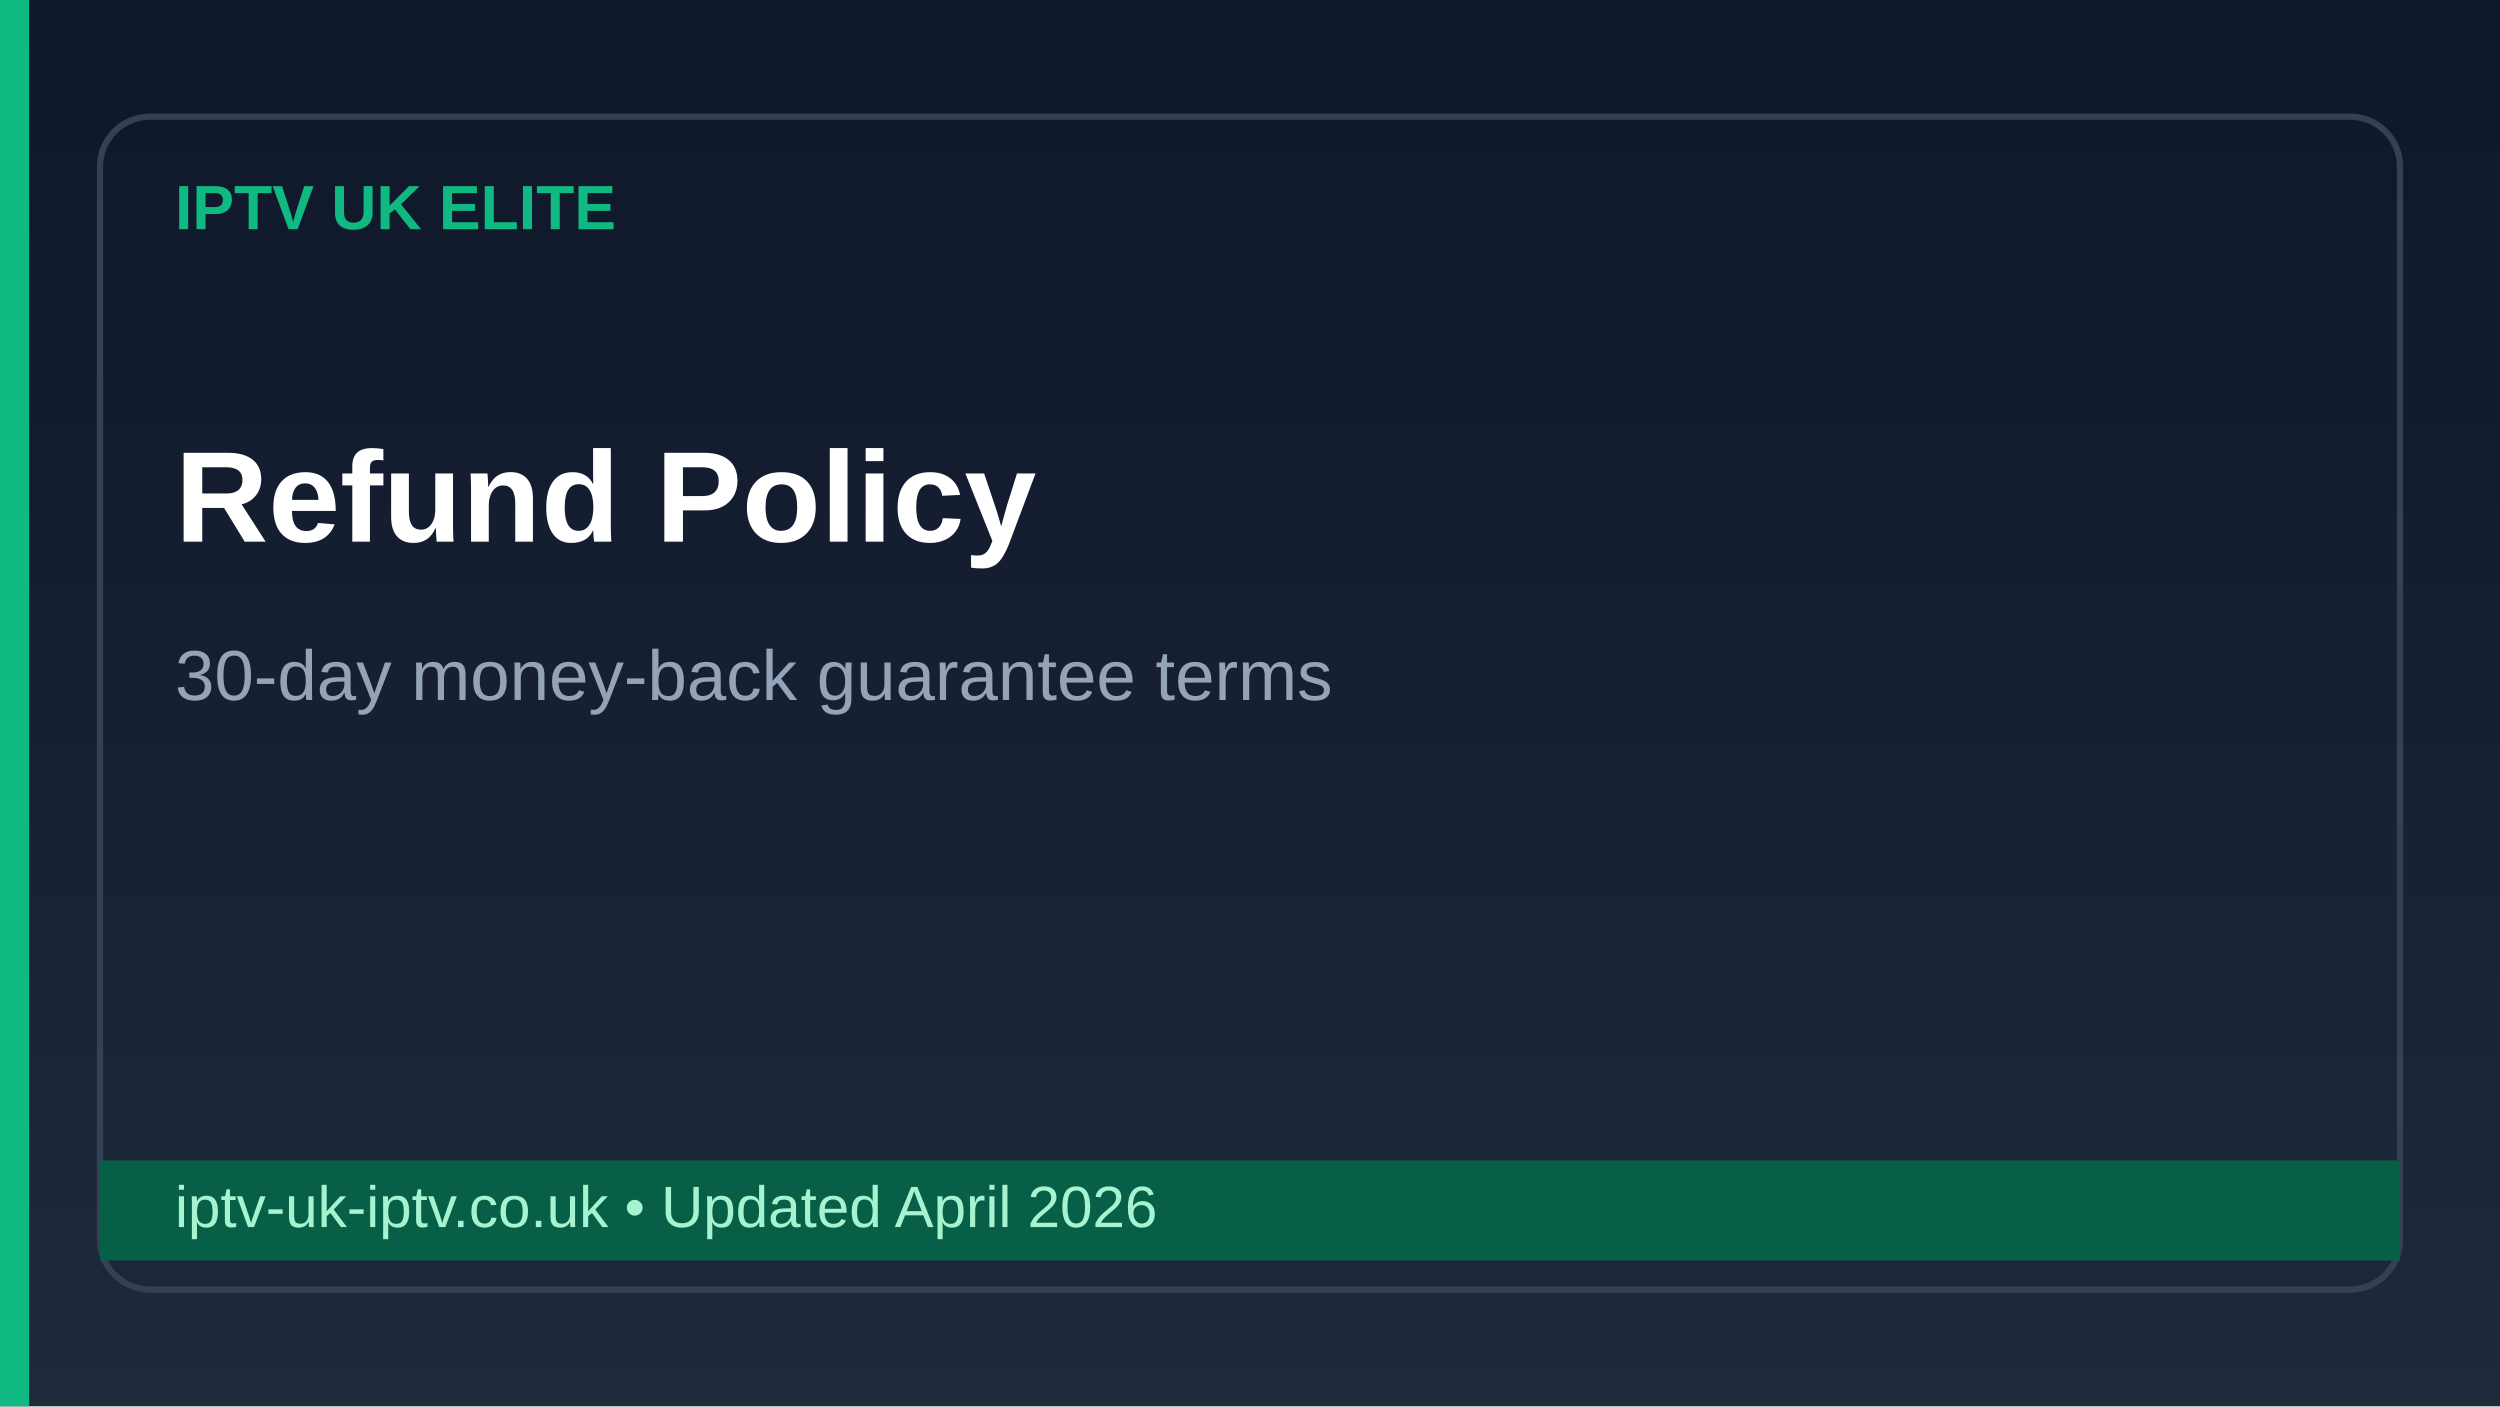
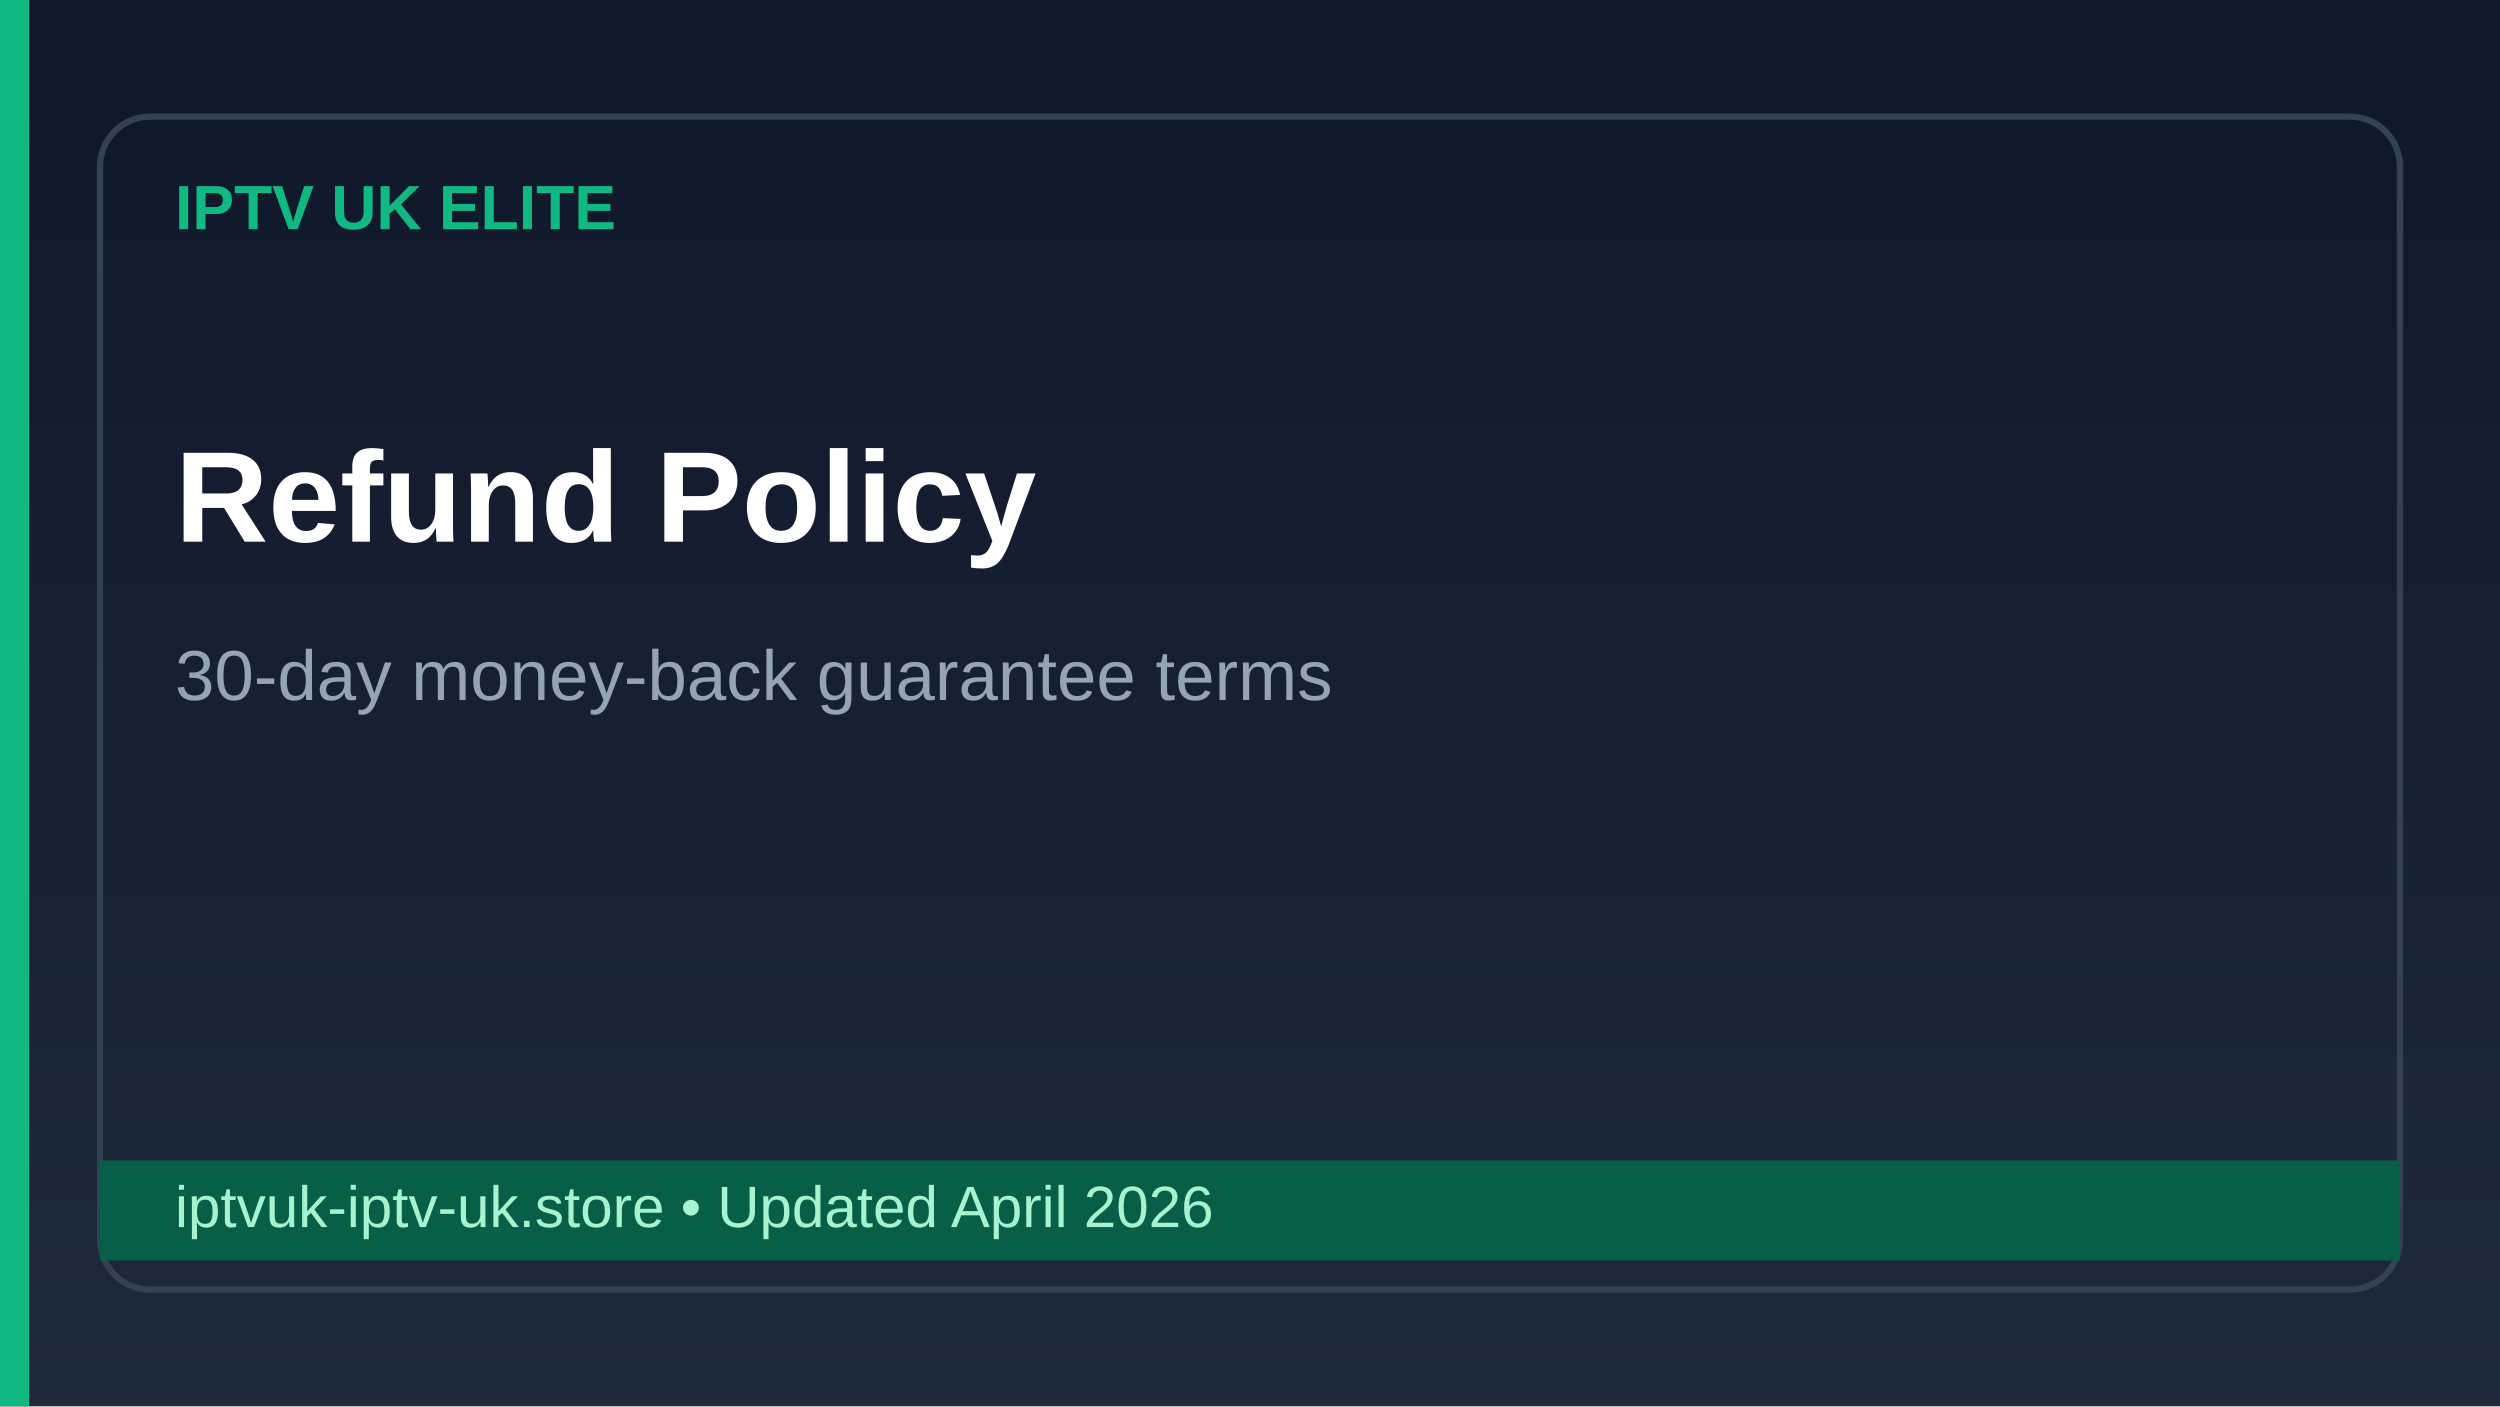
<svg xmlns="http://www.w3.org/2000/svg" width="1200" height="675" viewBox="0 0 1200 675">
  <defs>
    <linearGradient id="g" x1="0" y1="0" x2="0" y2="1">
      <stop offset="0%" stop-color="#0f172a" />
      <stop offset="100%" stop-color="#1e293b" />
    </linearGradient>
  </defs>
  <rect width="1200" height="675" fill="url(#g)" />
  <rect x="0" y="0" width="14" height="675" fill="#10b981" />
  <rect x="48" y="56" width="1104" height="563" rx="24" fill="none" stroke="#334155" stroke-width="3" />
  <text x="84" y="110" font-family="Arial,Helvetica,sans-serif" font-size="30" font-weight="700" fill="#10b981">IPTV UK ELITE</text>
  <text x="84" y="260" font-family="Arial,Helvetica,sans-serif" font-size="62" font-weight="800" fill="#ffffff">Refund Policy</text>
  <text x="84" y="336" font-family="Arial,Helvetica,sans-serif" font-size="34" fill="#94a3b8">30-day money-back guarantee terms</text>
  <rect x="48" y="557" width="1104" height="48" fill="#065f46" />
-   <text x="84" y="589" font-family="Arial,Helvetica,sans-serif" font-size="28" fill="#a7f3d0">iptv-uk-iptv.co.uk • Updated April 2026</text>
+   <text x="84" y="589" font-family="Arial,Helvetica,sans-serif" font-size="28" fill="#a7f3d0">iptvuk-iptv-uk.store • Updated April 2026</text>
</svg>
